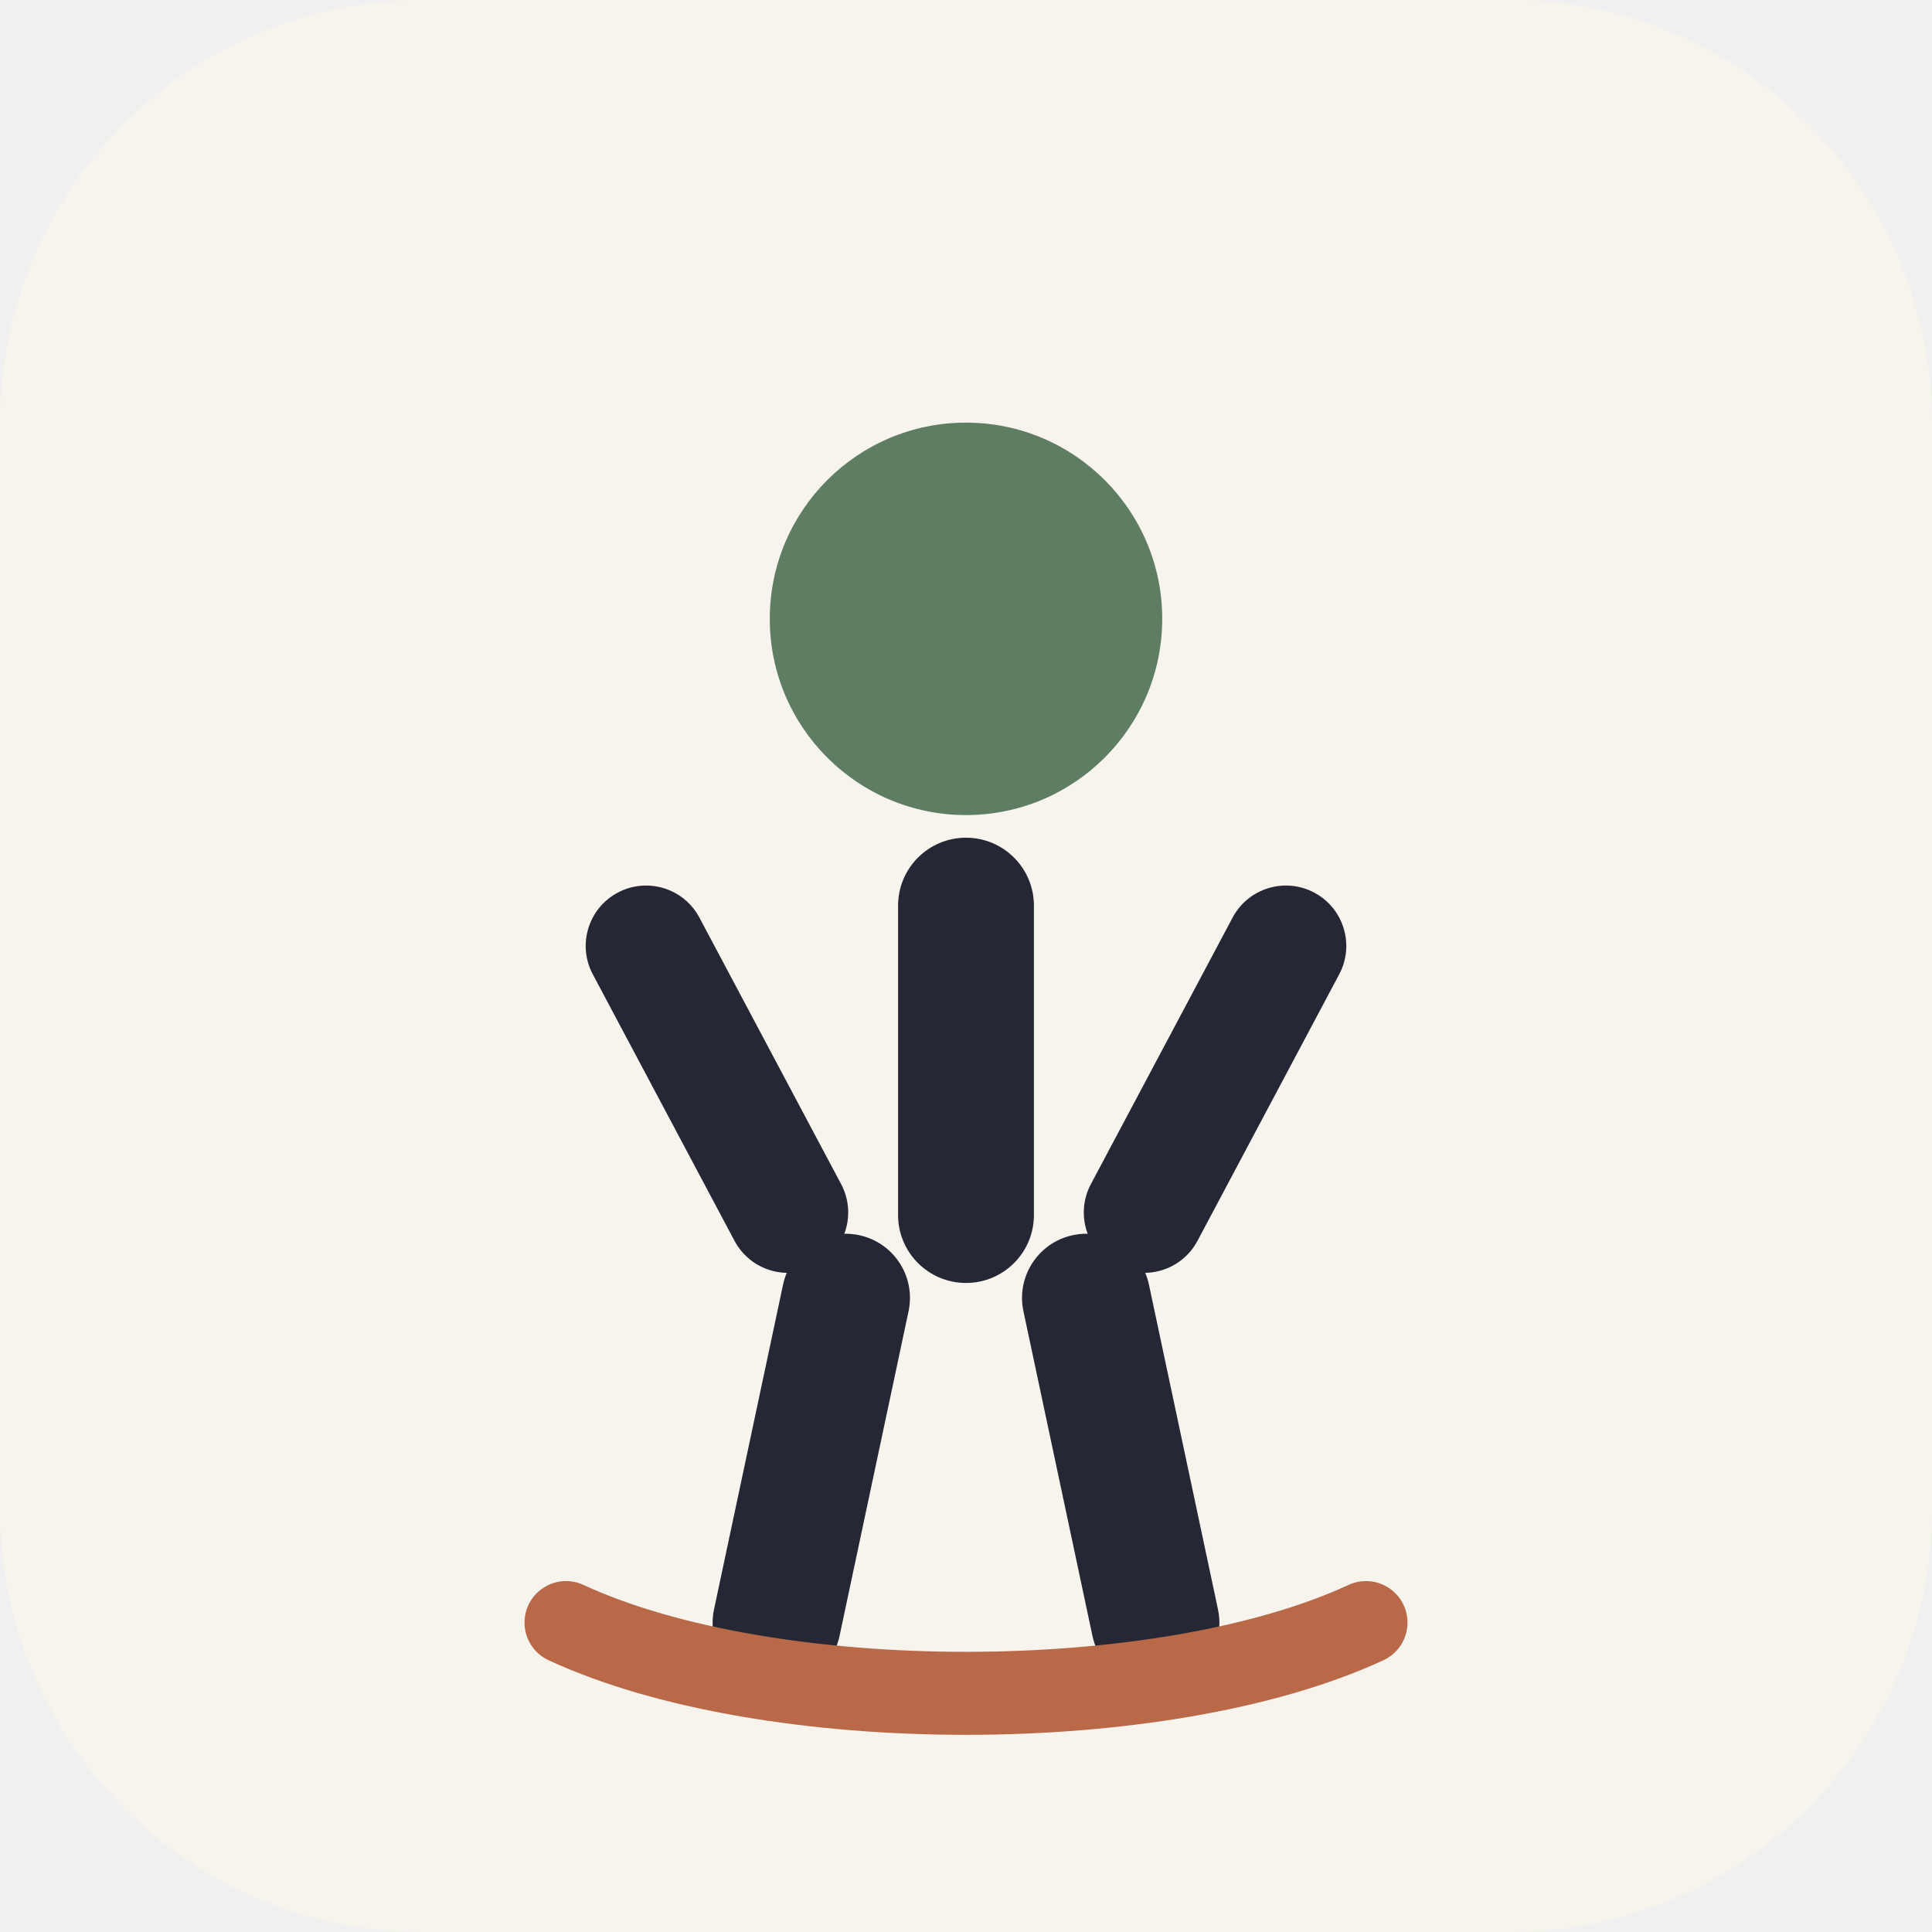
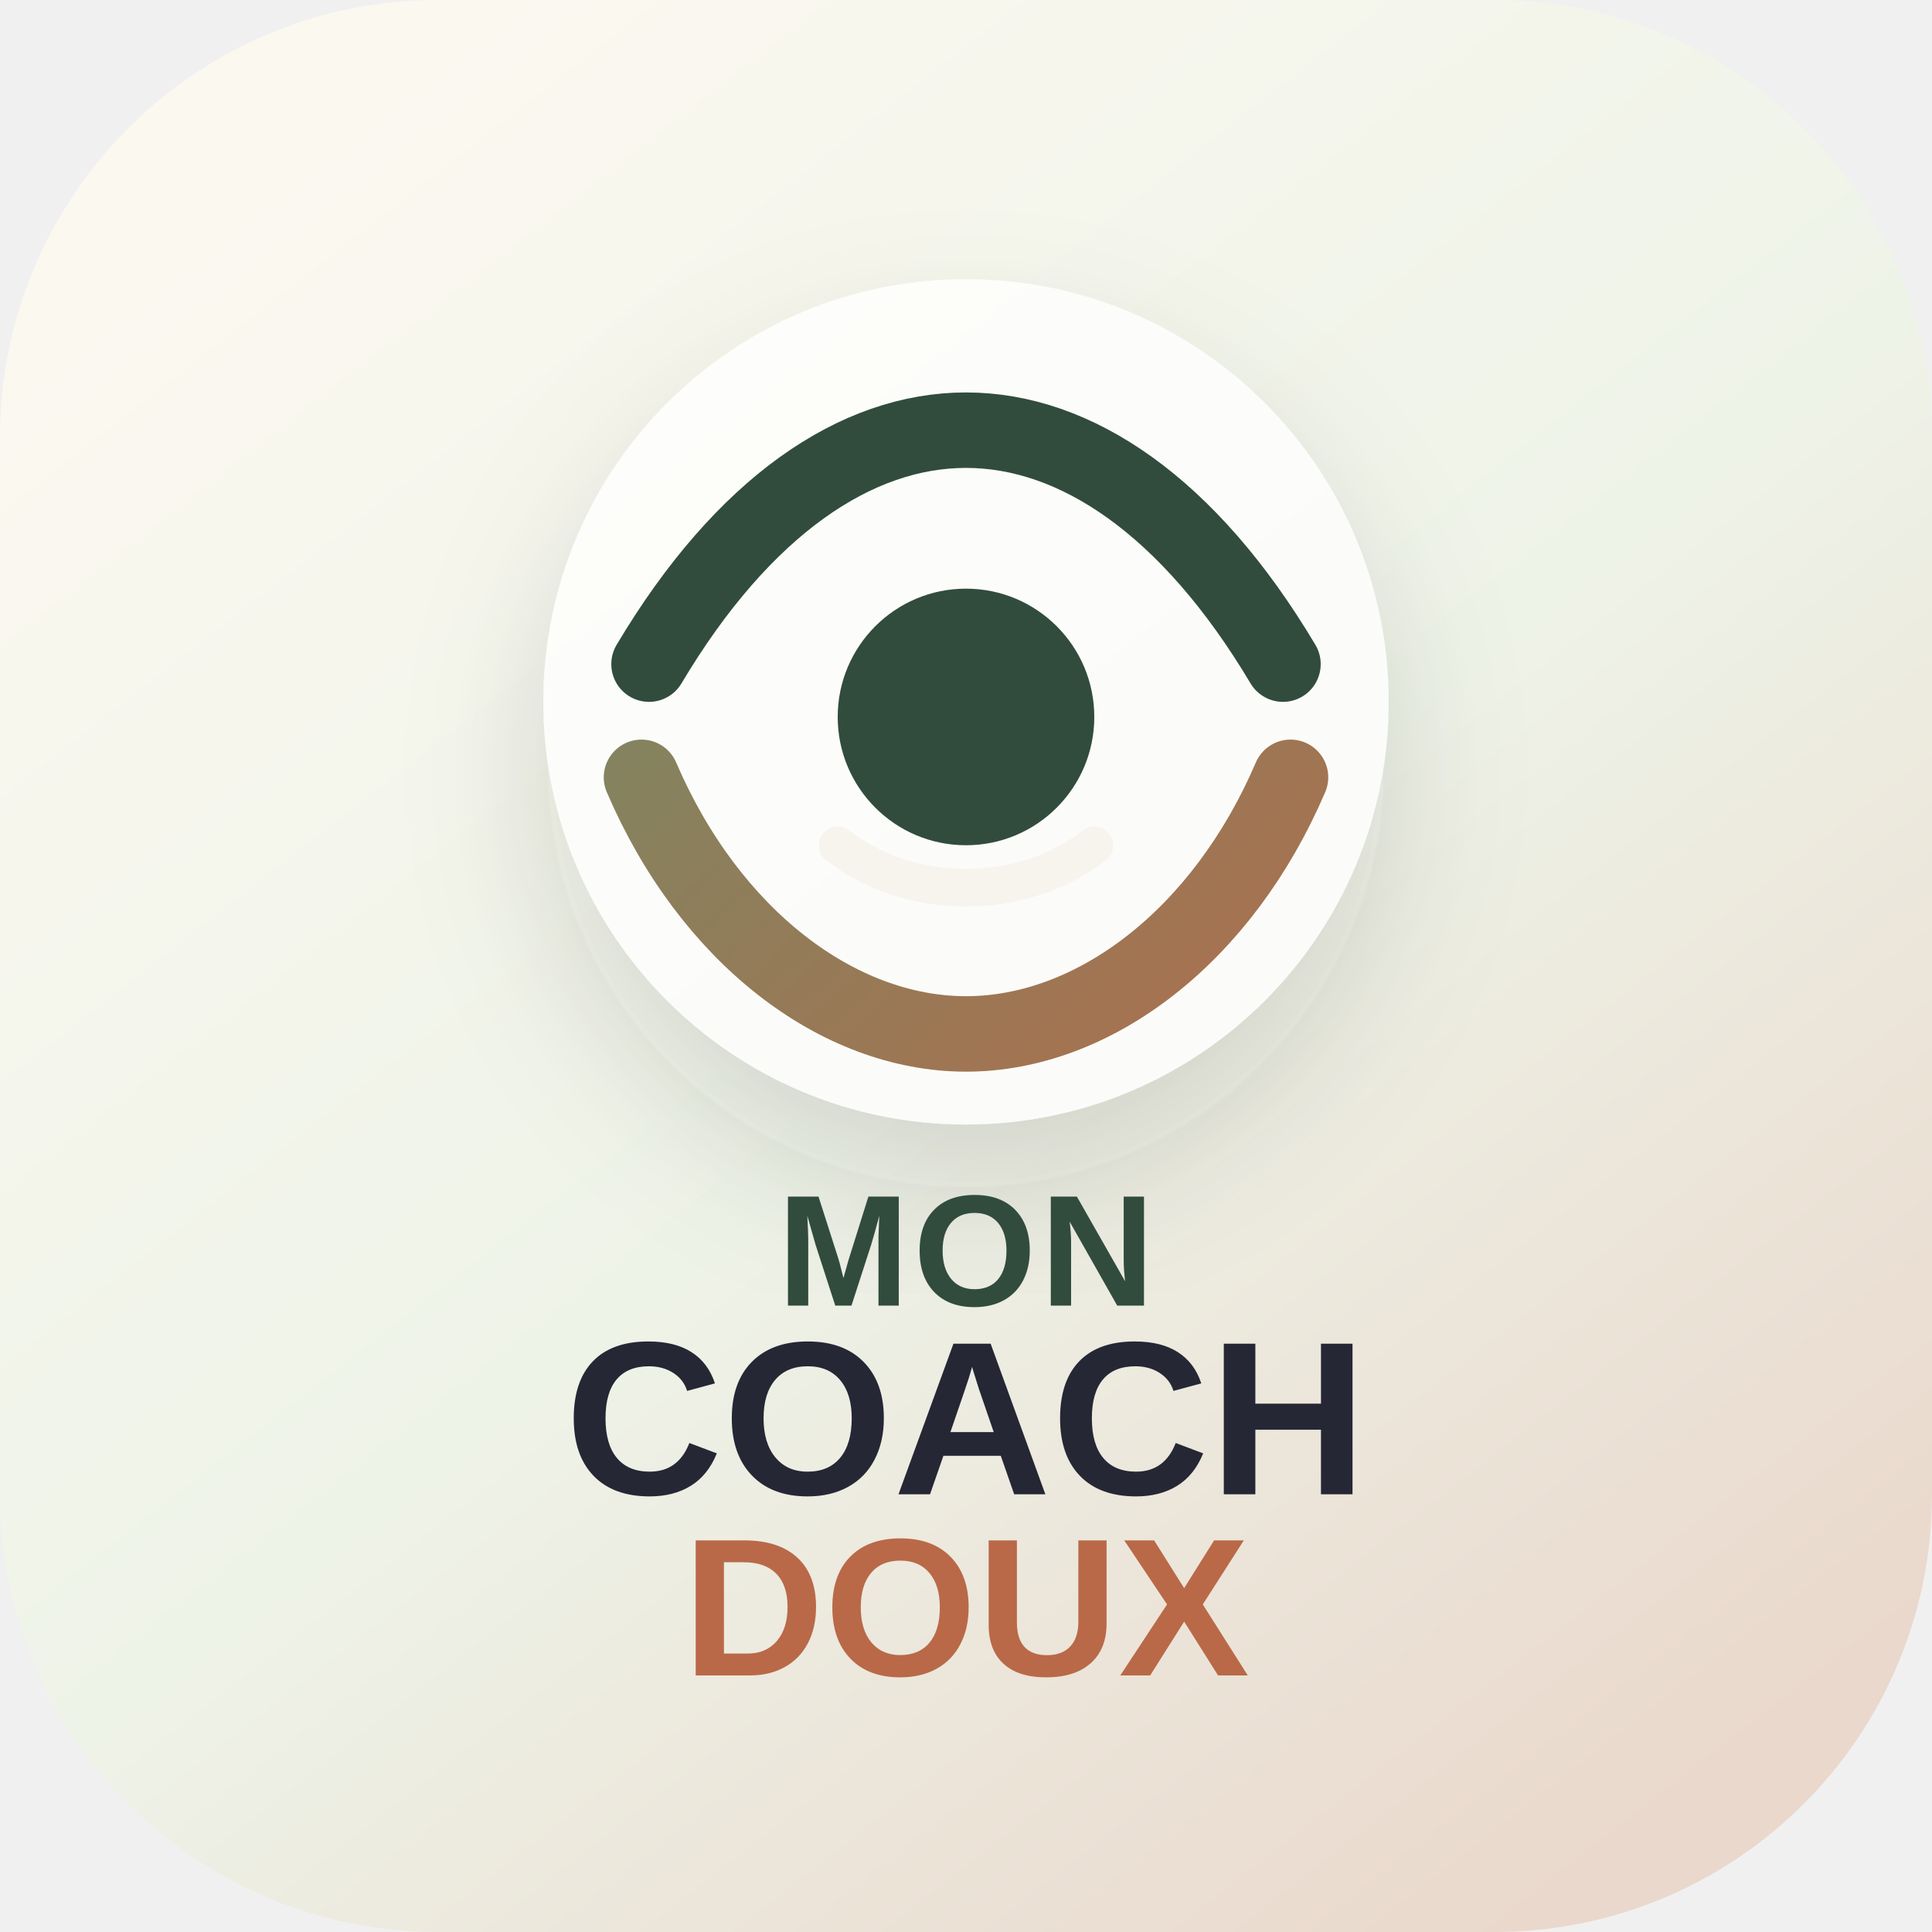
- <svg xmlns="http://www.w3.org/2000/svg" viewBox="0 0 512 512">
-   <rect width="512" height="512" rx="112" fill="#f7f4ee" />
-   <circle cx="256" cy="164" r="52" fill="#5e7d63" />
-   <rect x="238" y="222" width="36" height="118" rx="18" fill="#252735" />
-   <rect x="174" y="230" width="32" height="112" rx="16" transform="rotate(-28 190 286)" fill="#252735" />
-   <rect x="306" y="230" width="32" height="112" rx="16" transform="rotate(28 322 286)" fill="#252735" />
-   <rect x="198" y="326" width="34" height="122" rx="17" transform="rotate(12 215 387)" fill="#252735" />
-   <rect x="280" y="326" width="34" height="122" rx="17" transform="rotate(-12 297 387)" fill="#252735" />
-   <path d="M150 430c54 25 158 25 212 0" fill="none" stroke="#b96948" stroke-width="22" stroke-linecap="round" />
+ <svg xmlns="http://www.w3.org/2000/svg" viewBox="0 0 512 512" role="img" aria-label="Mon Coach Doux">
+   <defs>
+     <linearGradient id="background" x1="80" y1="36" x2="432" y2="488" gradientUnits="userSpaceOnUse">
+       <stop offset="0" stop-color="#fbf8f0" />
+       <stop offset="0.52" stop-color="#eef3e8" />
+       <stop offset="1" stop-color="#ead8cc" />
+     </linearGradient>
+     <linearGradient id="ring" x1="142" y1="88" x2="372" y2="332" gradientUnits="userSpaceOnUse">
+       <stop offset="0" stop-color="#6f8d68" />
+       <stop offset="1" stop-color="#b96948" />
+     </linearGradient>
+     <filter id="softShadow" x="-20%" y="-20%" width="140%" height="140%">
+       <feDropShadow dx="0" dy="18" stdDeviation="18" flood-color="#302b22" flood-opacity="0.18" />
+     </filter>
+   </defs>
+   <rect width="512" height="512" rx="116" fill="url(#background)" />
+   <circle cx="256" cy="186" r="112" fill="#ffffff" opacity="0.76" filter="url(#softShadow)" />
+   <path d="M170 206c18 42 52 68 86 68s68-26 86-68" fill="none" stroke="url(#ring)" stroke-width="20" stroke-linecap="round" />
+   <path d="M172 176c25-42 55-62 84-62s59 20 84 62" fill="none" stroke="#314c3d" stroke-width="20" stroke-linecap="round" />
+   <circle cx="256" cy="190" r="34" fill="#314c3d" />
+   <path d="M222 224c19 15 49 15 68 0" fill="none" stroke="#f7f4ee" stroke-width="10" stroke-linecap="round" />
+   <text x="256" y="346" text-anchor="middle" font-family="Arial, Helvetica, sans-serif" font-size="42" font-weight="900" letter-spacing="1" fill="#314c3d">MON</text>
+   <text x="256" y="396" text-anchor="middle" font-family="Arial, Helvetica, sans-serif" font-size="58" font-weight="900" letter-spacing="0" fill="#252735">COACH</text>
+   <text x="256" y="444" text-anchor="middle" font-family="Arial, Helvetica, sans-serif" font-size="52" font-weight="900" letter-spacing="0" fill="#b96948">DOUX</text>
</svg>
